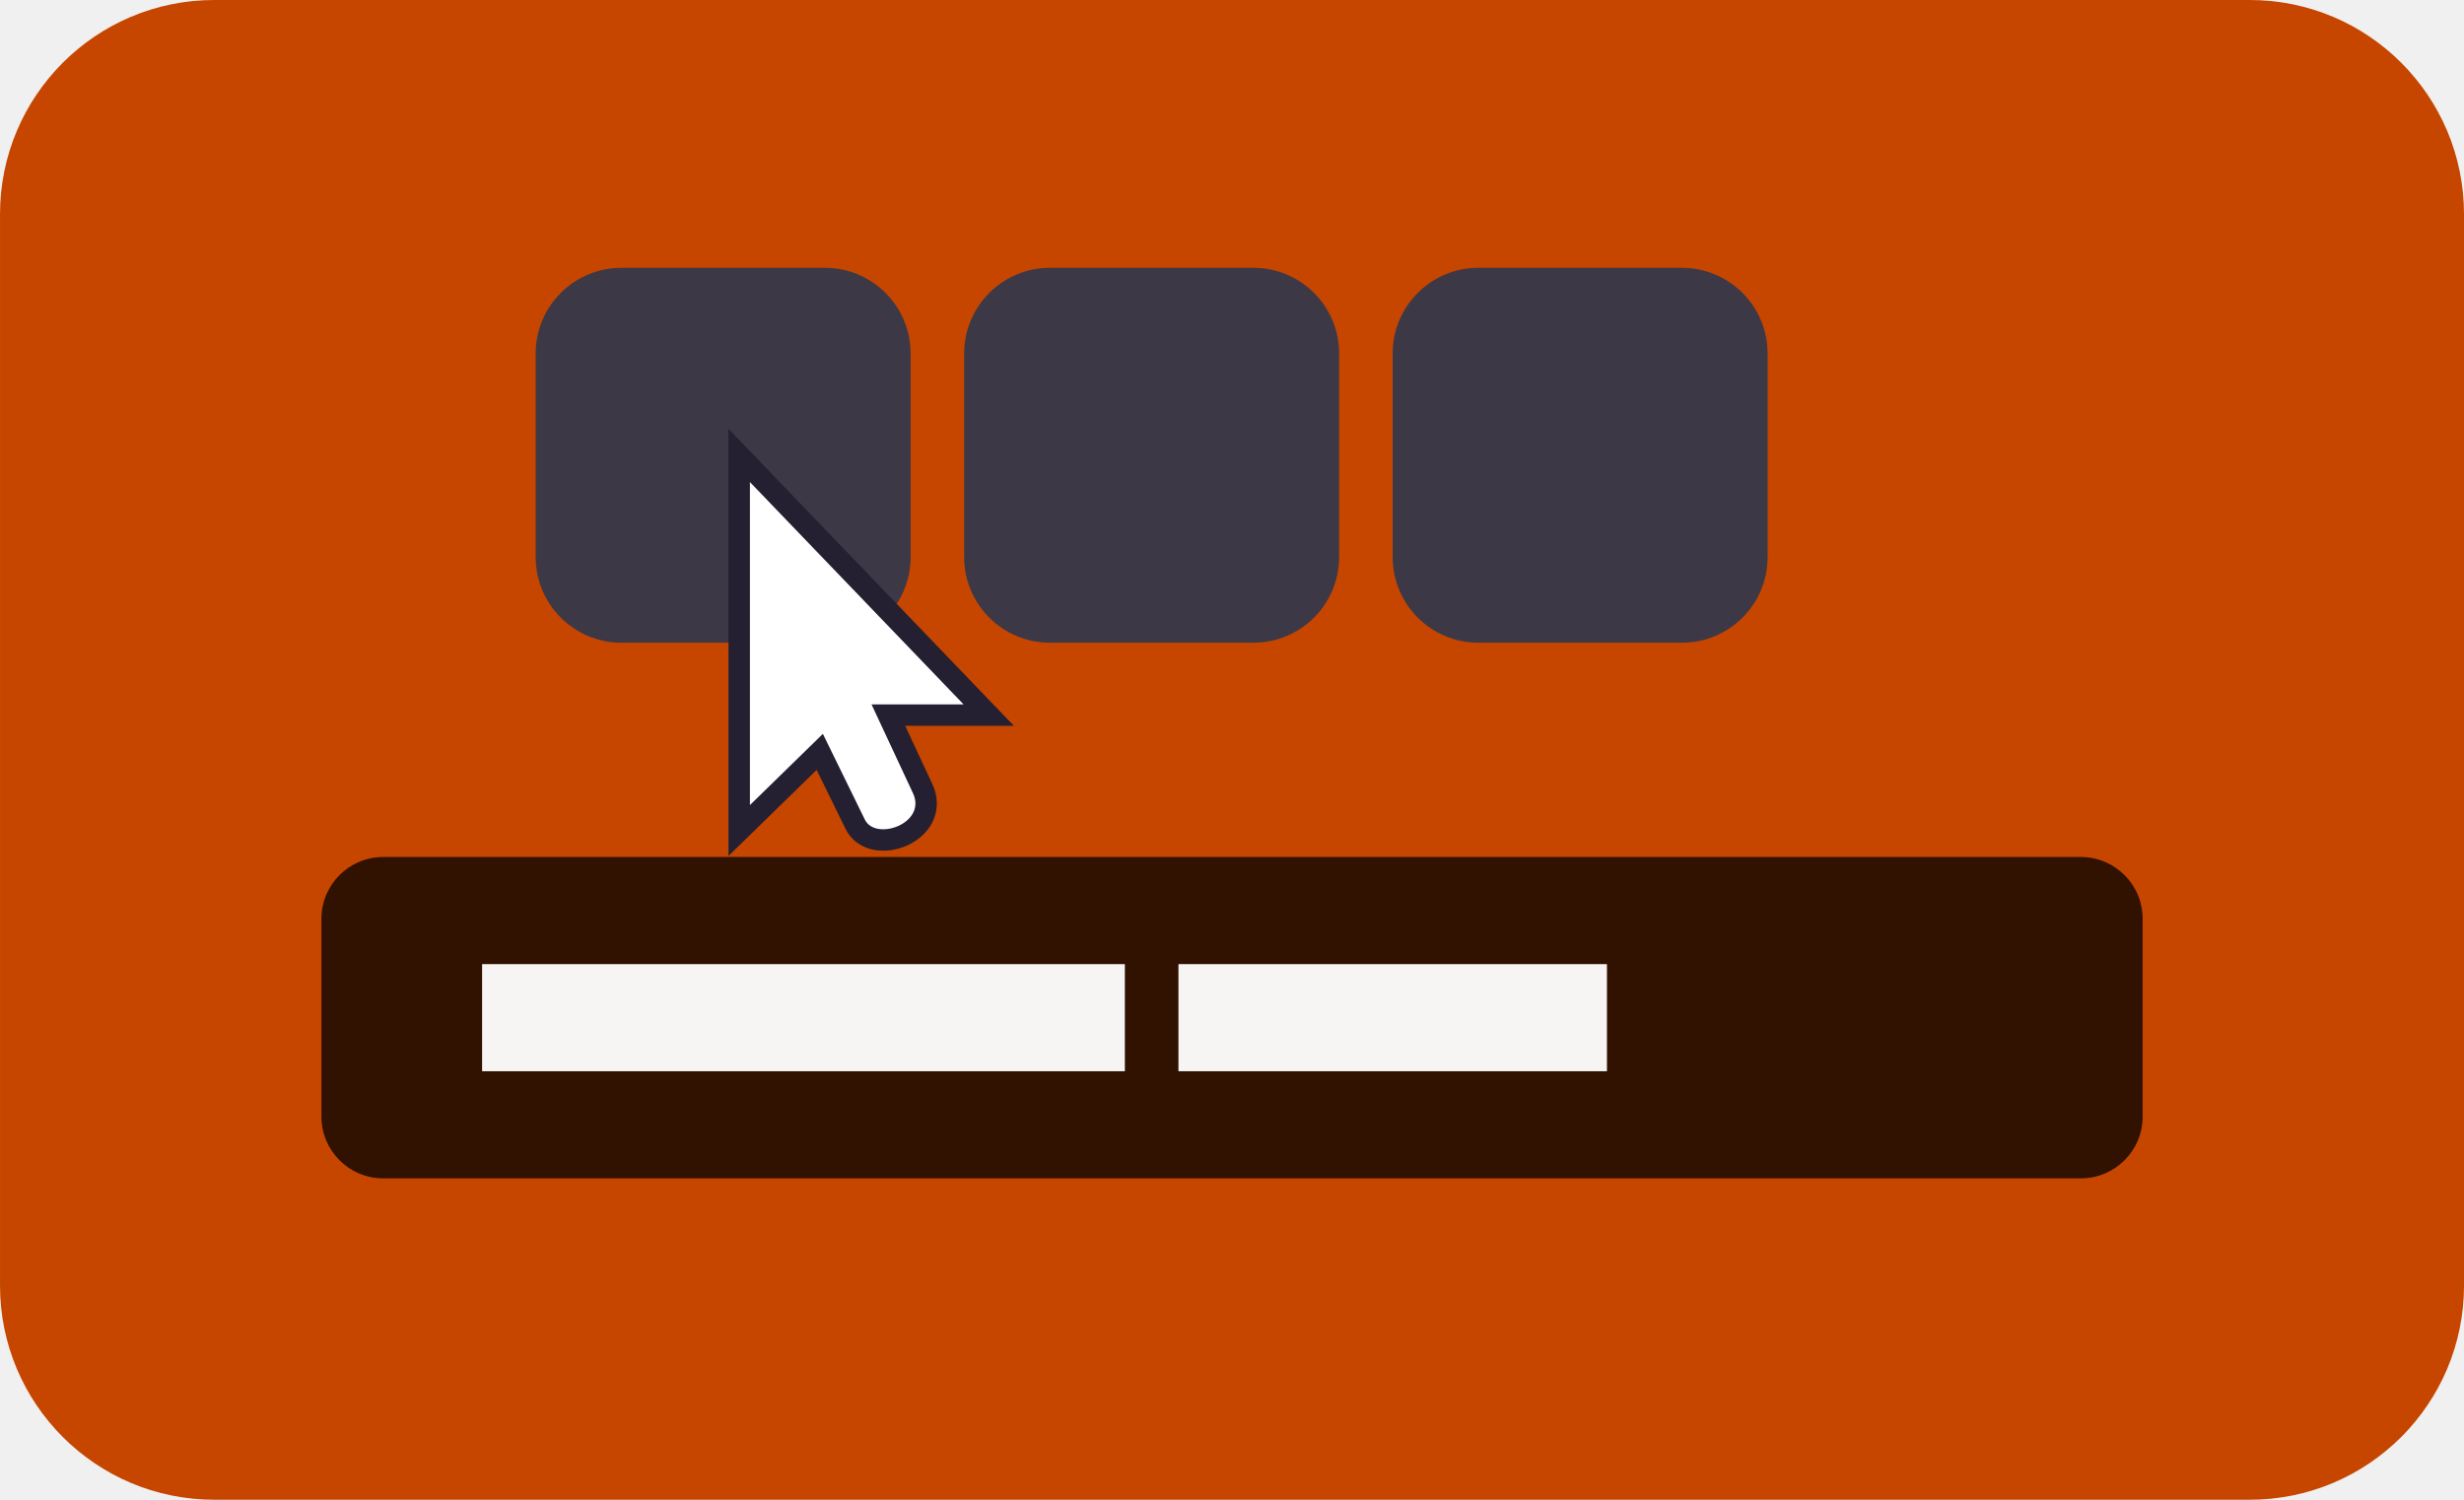
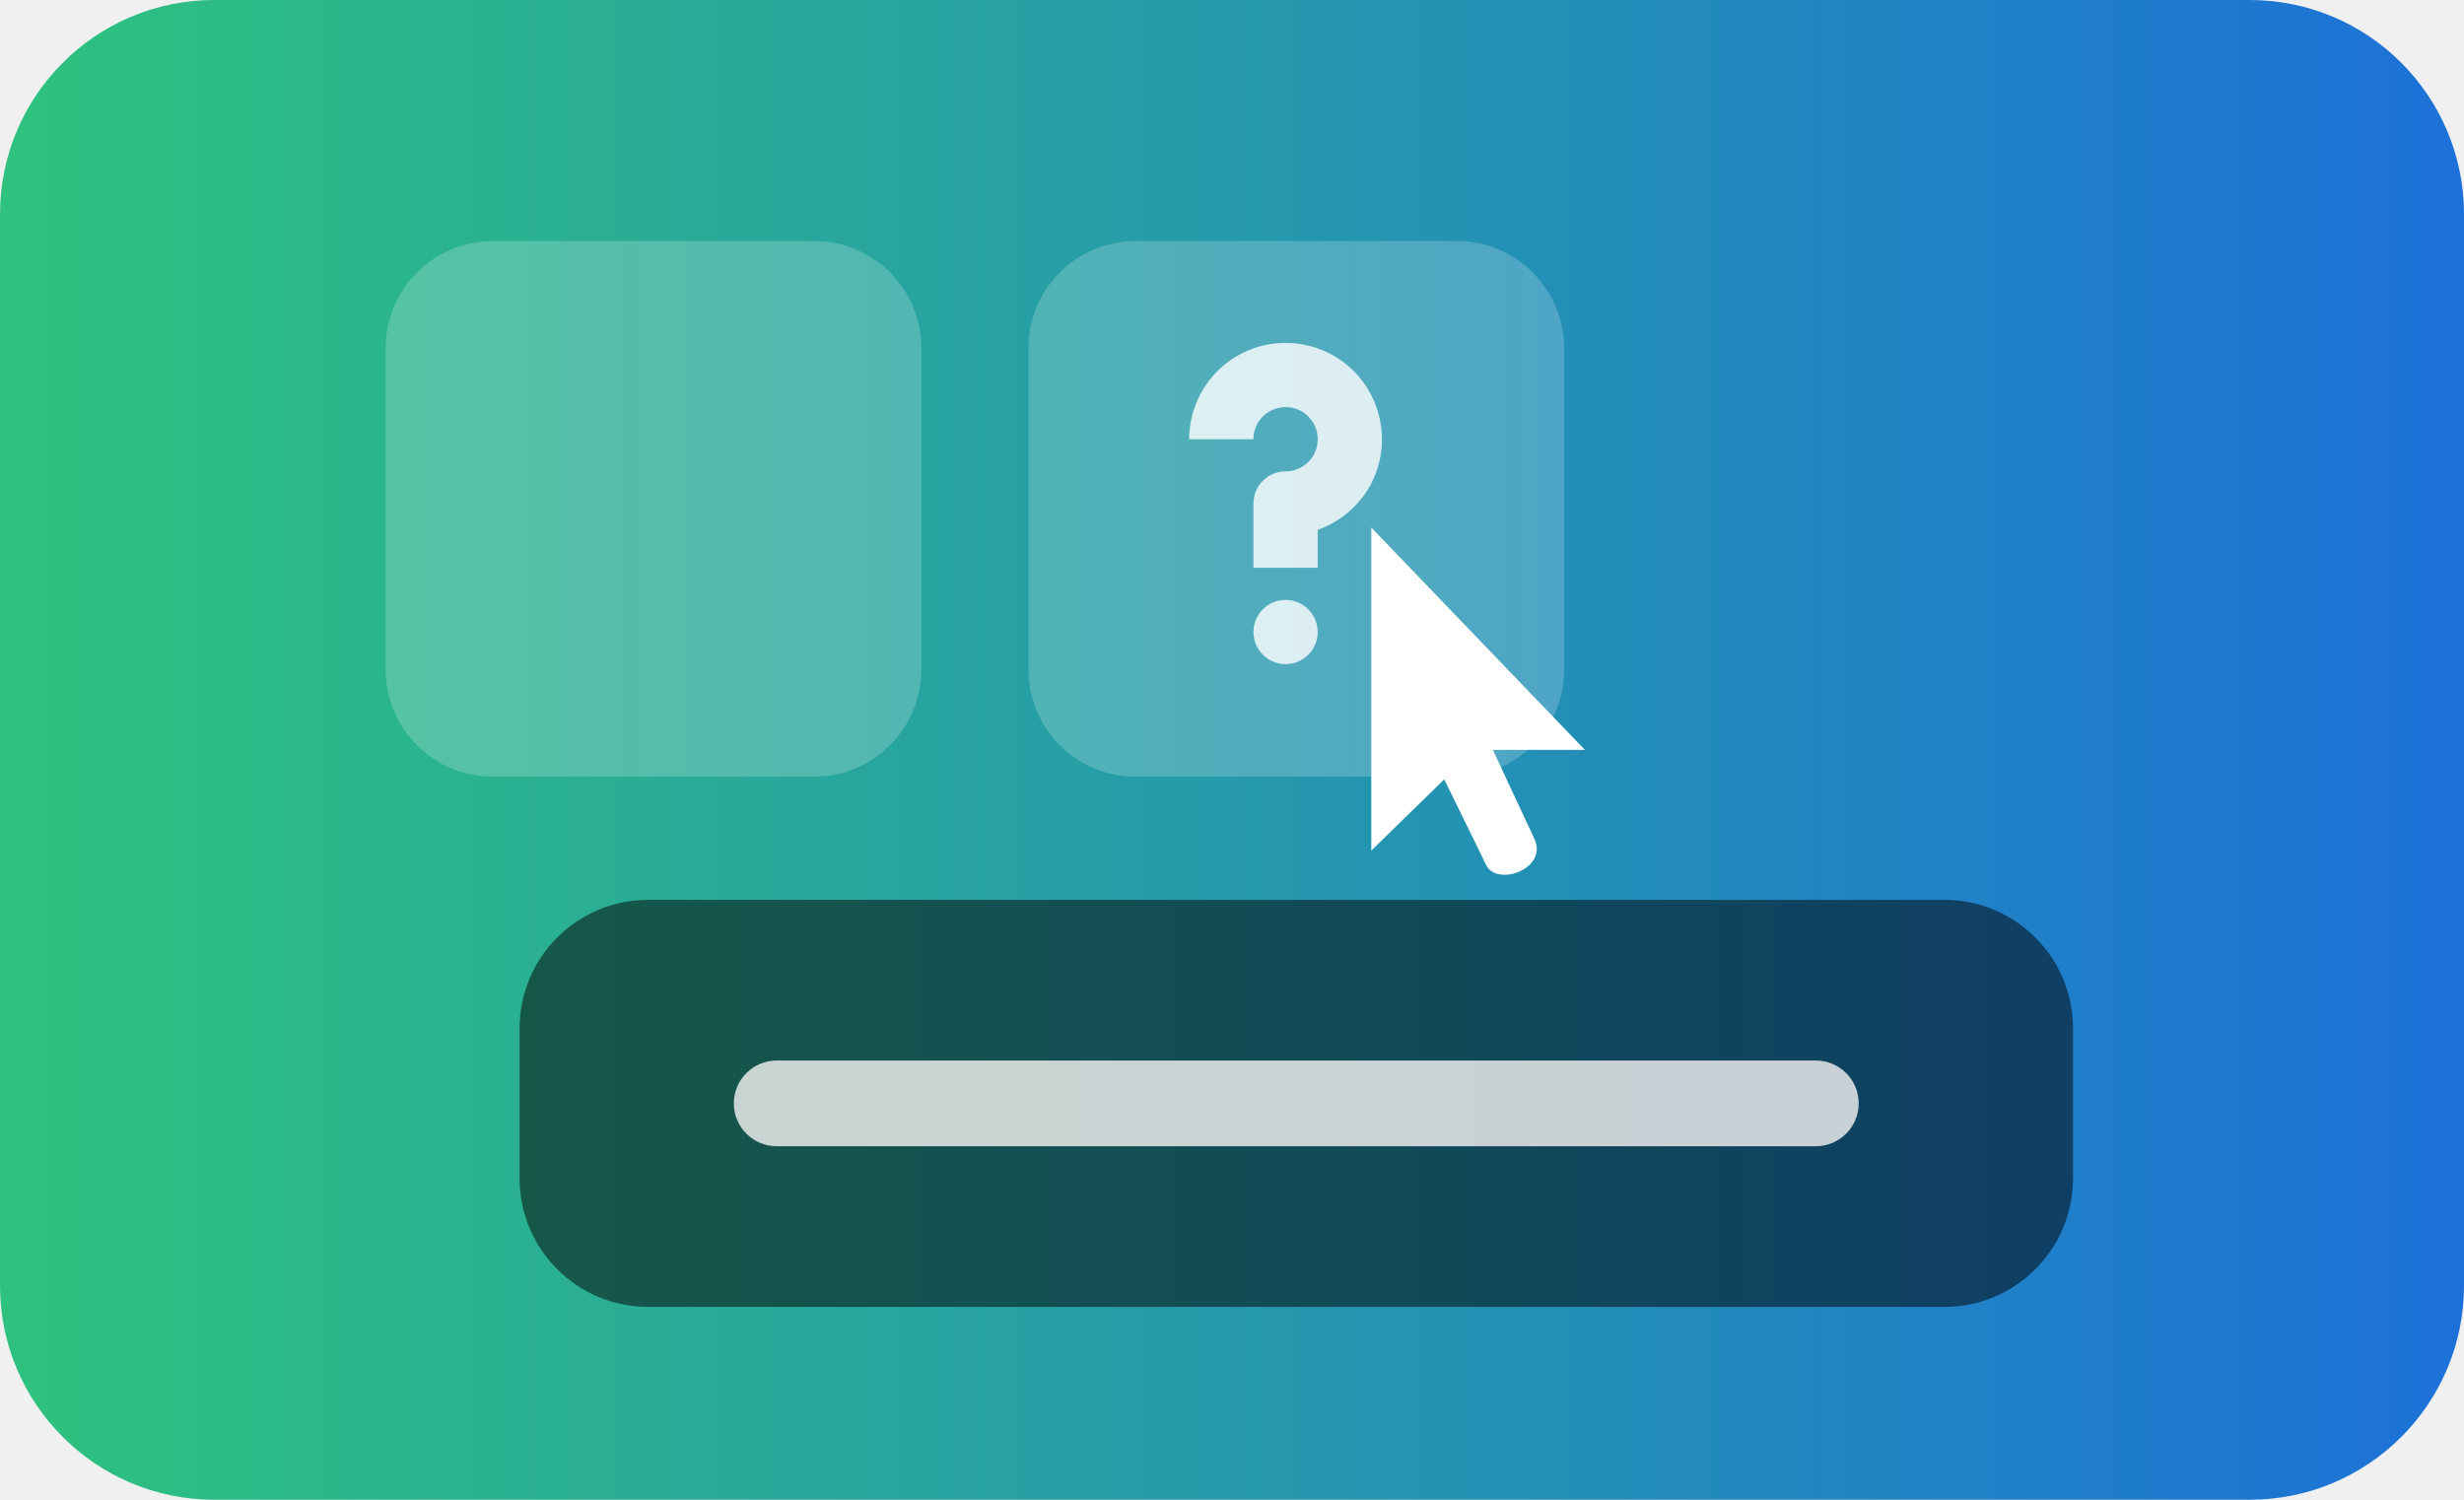
- <svg xmlns="http://www.w3.org/2000/svg" height="140" width="230" version="1.1" id="svg13519">
-   <defs id="defs13523" />
-   <rect style="font-variation-settings:normal;opacity:1;vector-effect:none;fill:#c64600;fill-opacity:1;stroke:none;stroke-width:18;stroke-linecap:round;stroke-linejoin:miter;stroke-miterlimit:4;stroke-dasharray:none;stroke-dashoffset:26.4;stroke-opacity:1;-inkscape-stroke:none;stop-color:#000000;stop-opacity:1" width="230" height="140" x="0.001" ry="20" rx="20" id="rect13507" y="0" />
-   <rect style="fill:#3d3846;fill-opacity:1;stroke:none;stroke-width:18;stroke-linecap:round;stroke-dashoffset:26.4" width="35.002" height="34.998" x="50.001" y="25" ry="8.001" rx="8.001" id="rect13509" />
-   <rect style="fill:#000000;fill-opacity:0.752;stroke:none;stroke-width:18;stroke-linecap:round;stroke-dashoffset:26.4" width="169.999" height="29.998" x="30.003" y="80" ry="5.766" rx="5.766" id="rect13513" />
-   <rect style="fill:#3d3846;fill-opacity:1;stroke:none;stroke-width:18;stroke-linecap:round;stroke-dashoffset:26.4" width="35.002" height="34.998" x="89.998" y="25" ry="8.001" rx="8.001" id="rect1" />
-   <rect style="fill:#3d3846;fill-opacity:1;stroke:none;stroke-width:18;stroke-linecap:round;stroke-dashoffset:26.4" width="35.002" height="34.998" x="129.995" y="25" ry="8.001" rx="8.001" id="rect2" />
-   <rect style="fill:#f6f5f4;fill-opacity:1;stroke:none;stroke-width:4;stroke-linecap:round;stroke-linejoin:round;stroke-dasharray:none;stroke-dashoffset:26.4;paint-order:markers stroke fill" id="rect3" width="60" height="10" x="45" y="90" ry="0" rx="0" />
-   <path d="m 70.002,45.001 v 30.152 l 6.809,-6.647 3.89,7.946 C 81.655,78.6 86.609,76.871 85.2,74 l -3.849,-8.247 h 8.592 z" style="color:#000000;display:block;overflow:visible;visibility:visible;fill:#000000;fill-opacity:1;fill-rule:nonzero;stroke:#241f31;stroke-width:4;stroke-linecap:butt;stroke-linejoin:miter;stroke-miterlimit:10;stroke-dasharray:none;stroke-dashoffset:0;stroke-opacity:1;marker:none;enable-background:accumulate" id="path1" />
-   <path d="m 70.002,45.001 v 30.152 l 6.809,-6.647 3.89,7.946 C 81.655,78.6 86.609,76.871 85.2,74 l -3.849,-8.247 h 8.592 z" style="color:#000000;display:block;overflow:visible;visibility:visible;fill:#ffffff;fill-opacity:1;fill-rule:nonzero;stroke:none;stroke-width:0.5;stroke-linecap:butt;stroke-linejoin:miter;stroke-miterlimit:10;stroke-dasharray:none;stroke-dashoffset:0;stroke-opacity:1;marker:none;enable-background:accumulate" id="path13511" />
-   <rect style="fill:#f6f5f4;fill-opacity:1;stroke:none;stroke-width:4;stroke-linecap:round;stroke-linejoin:round;stroke-dasharray:none;stroke-dashoffset:26.4;paint-order:markers stroke fill" id="rect4" width="40" height="10" x="110" y="90" ry="0" rx="0" />
+ <svg xmlns="http://www.w3.org/2000/svg" xmlns:xlink="http://www.w3.org/1999/xlink" height="140" width="230" version="1.1" id="svg13519" xml:space="preserve">
+   <defs id="defs13523">
+     <linearGradient xlink:href="#linearGradient10" id="linearGradient4" x1="0" y1="65" x2="230" y2="65" gradientUnits="userSpaceOnUse" />
+     <linearGradient id="linearGradient10">
+       <stop style="stop-color:#2ec27e;stop-opacity:1" offset="0" id="stop9-7" />
+       <stop style="stop-color:#1c71d8;stop-opacity:1" offset="1" id="stop8-0" />
+     </linearGradient>
+   </defs>
+   <rect style="font-variation-settings:normal;opacity:1;vector-effect:none;fill:url(#linearGradient4);fill-opacity:1;stroke:none;stroke-width:18;stroke-linecap:round;stroke-linejoin:miter;stroke-miterlimit:4;stroke-dasharray:none;stroke-dashoffset:26.4;stroke-opacity:1;-inkscape-stroke:none;stop-color:#000000;stop-opacity:1" width="230" height="140" x="0.001" ry="20" rx="20" id="rect13507" y="0" />
+   <rect style="opacity:0.2;fill:#ffffff;fill-opacity:1;stroke:none;stroke-width:4;stroke-linecap:round;stroke-dashoffset:26.4;stroke-opacity:1" width="50" height="50" x="96" y="22.5" ry="10" rx="10" id="rect28" />
+   <g id="g28" transform="translate(-1.501389,-6)">
+     <rect style="opacity:0.5;fill:#000000;fill-opacity:1;stroke:none;stroke-width:18;stroke-linecap:round;stroke-dashoffset:26.4" width="145.003" height="37.997" x="50" y="90" id="rect13513" rx="12" ry="12" />
+     <rect style="opacity:0.8;fill:#f6f5f4;fill-opacity:1;stroke:none;stroke-width:4;stroke-linecap:round;stroke-linejoin:round;stroke-dasharray:none;stroke-dashoffset:26.4;paint-order:markers stroke fill" id="rect3" width="105" height="8" x="70" y="105" ry="4" rx="4" />
+   </g>
+   <rect style="opacity:0.2;fill:#ffffff;fill-opacity:1;stroke:none;stroke-width:4;stroke-linecap:round;stroke-dashoffset:26.4;stroke-opacity:1" width="50" height="50" x="36" y="22.5" ry="10" rx="10" id="rect20" />
+   <path d="m 128.002,49.248 v 30.152 l 6.809,-6.647 3.89,7.946 c 0.954,2.148 5.908,0.418 4.499,-2.452 L 139.35,70 h 8.592 z" style="color:#000000;display:block;overflow:visible;visibility:visible;fill:#ffffff;fill-opacity:1;fill-rule:nonzero;stroke:none;stroke-width:0.5;stroke-linecap:butt;stroke-linejoin:miter;stroke-miterlimit:10;stroke-dasharray:none;stroke-dashoffset:0;stroke-opacity:1;marker:none;enable-background:accumulate" id="path20" />
+   <path d="m 120.457,32.024 c 2.18,0.105 4.301,1.008 5.906,2.613 2.566,2.566 3.34,6.457 1.957,9.808 -0.996,2.39 -2.965,4.172 -5.32,5.015 V 53 h -6 v -6 c 0,-1.652 1.348,-3 3,-3 1.219,0 2.308,-0.727 2.777,-1.851 0.457,-1.125 0.211,-2.402 -0.656,-3.269 -0.867,-0.867 -2.144,-1.113 -3.269,-0.644 -1.125,0.457 -1.851,1.547 -1.851,2.765 h -6 c 0,-3.633 2.203,-6.925 5.554,-8.308 1.254,-0.527 2.59,-0.738 3.902,-0.668 z M 120,56 c 1.652,0 3,1.348 3,3 0,1.652 -1.348,3 -3,3 -1.652,0 -3,-1.348 -3,-3 0,-1.652 1.348,-3 3,-3 z m 0,0" id="path21" style="opacity:0.8;fill:#ffffff;fill-opacity:1;stroke-width:1" />
</svg>
